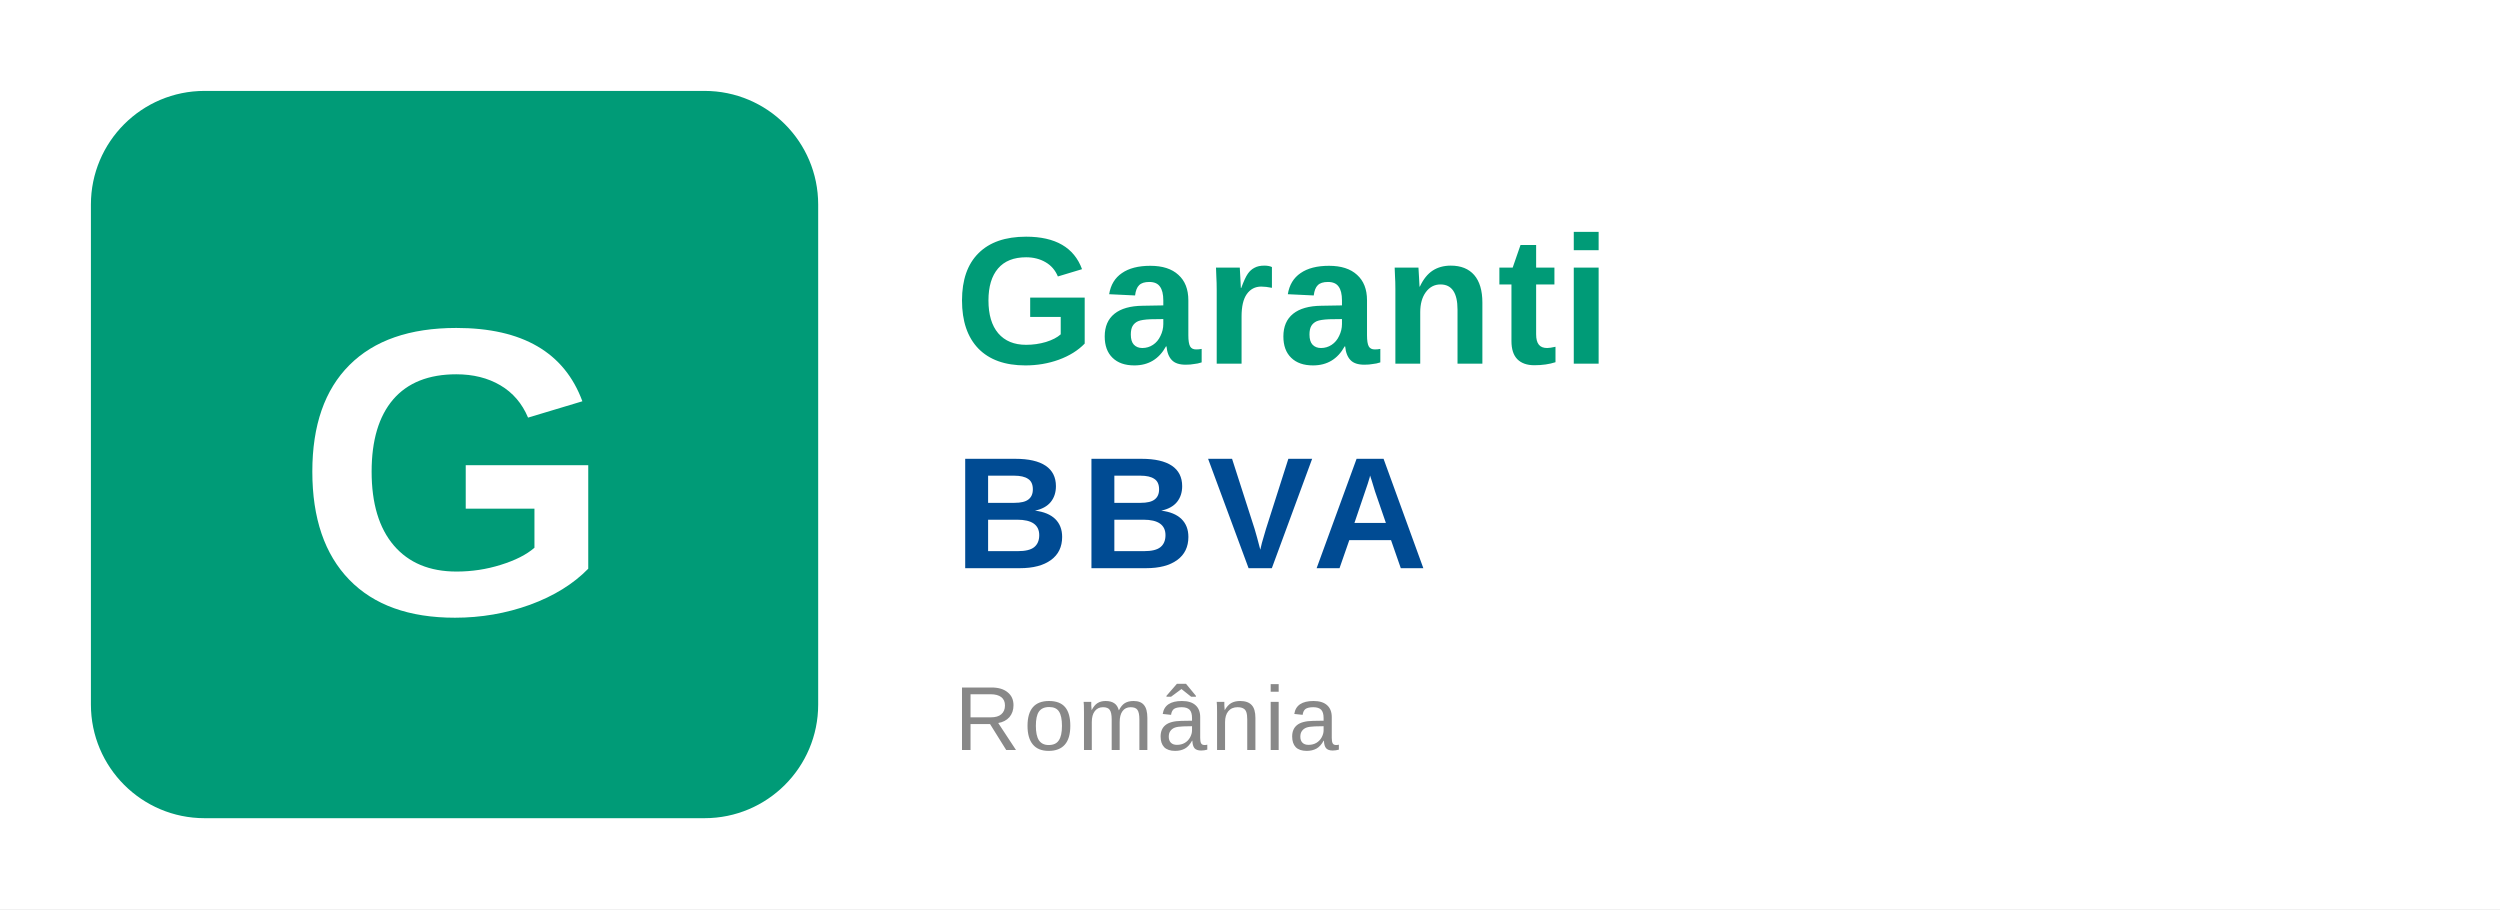
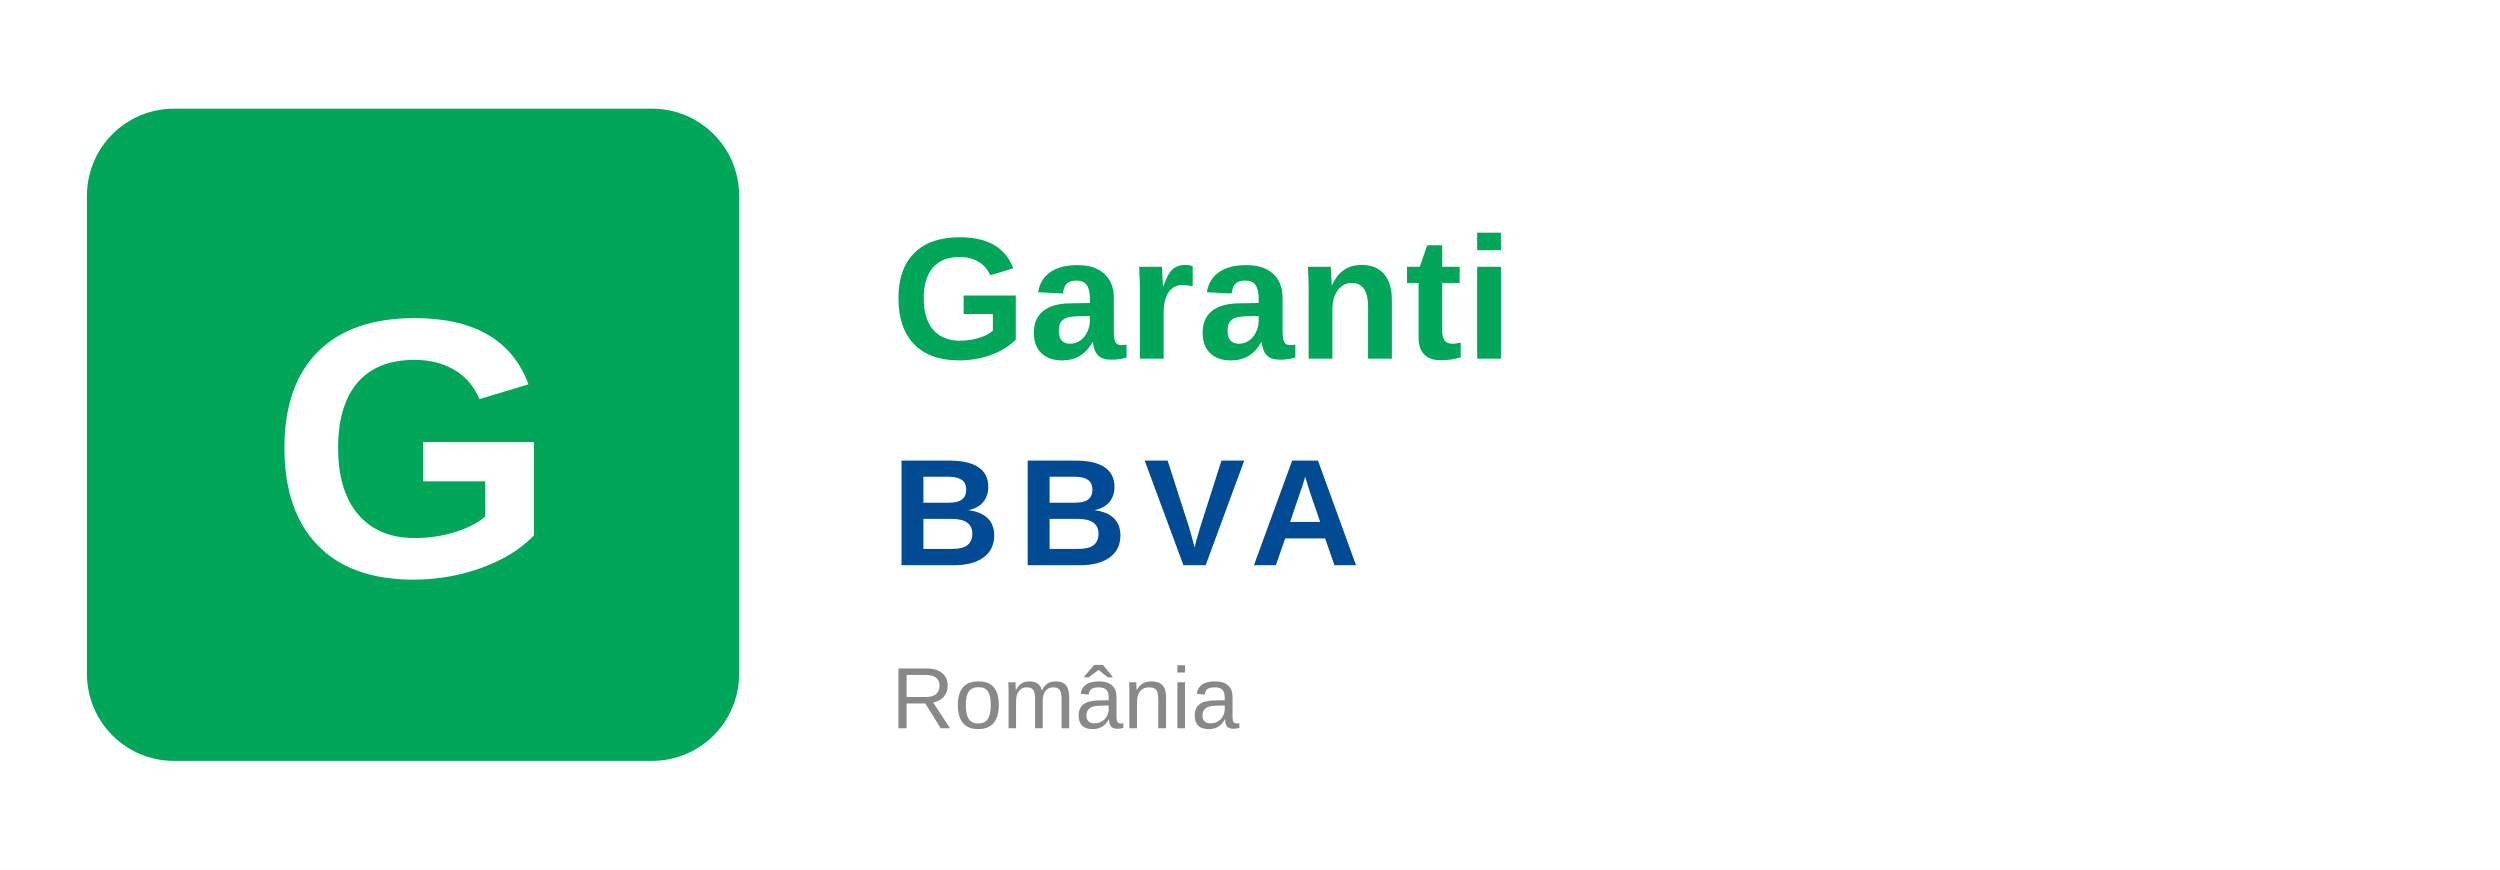
- <svg xmlns="http://www.w3.org/2000/svg" viewBox="0 0 220 80">
-   <rect width="220" height="80" fill="white" />
-   <rect x="8" y="8" width="64" height="64" rx="10" fill="#009B77" />
-   <text x="40" y="54" font-family="'Arial Black', Arial, sans-serif" font-size="36" font-weight="900" fill="white" text-anchor="middle">G</text>
-   <text x="84" y="32" font-family="Arial, sans-serif" font-size="16" font-weight="800" fill="#009B77" letter-spacing="0.3">Garanti</text>
-   <text x="84" y="50" font-family="'Arial Black', Arial, sans-serif" font-size="14" font-weight="900" fill="#004B93" letter-spacing="1">BBVA</text>
-   <text x="84" y="66" font-family="Arial, sans-serif" font-size="8" font-weight="400" fill="#888" letter-spacing="0.3">România</text>
+ <svg xmlns="http://www.w3.org/2000/svg" viewBox="0 0 230 80">
+   <rect width="230" height="80" fill="white" />
+   <rect x="8" y="10" width="60" height="60" rx="8" fill="#00A758" />
+   <text x="38" y="53" font-family="'Arial Black',Arial,sans-serif" font-size="34" font-weight="900" fill="white" text-anchor="middle">G</text>
+   <text x="82" y="33" font-family="Arial,sans-serif" font-size="16" font-weight="800" fill="#00A758" letter-spacing="0.2">Garanti</text>
+   <text x="82" y="52" font-family="'Arial Black',Arial,sans-serif" font-size="14" font-weight="900" fill="#004B93" letter-spacing="1.5">BBVA</text>
+   <text x="82" y="67" font-family="Arial,sans-serif" font-size="8" fill="#888">România</text>
</svg>
